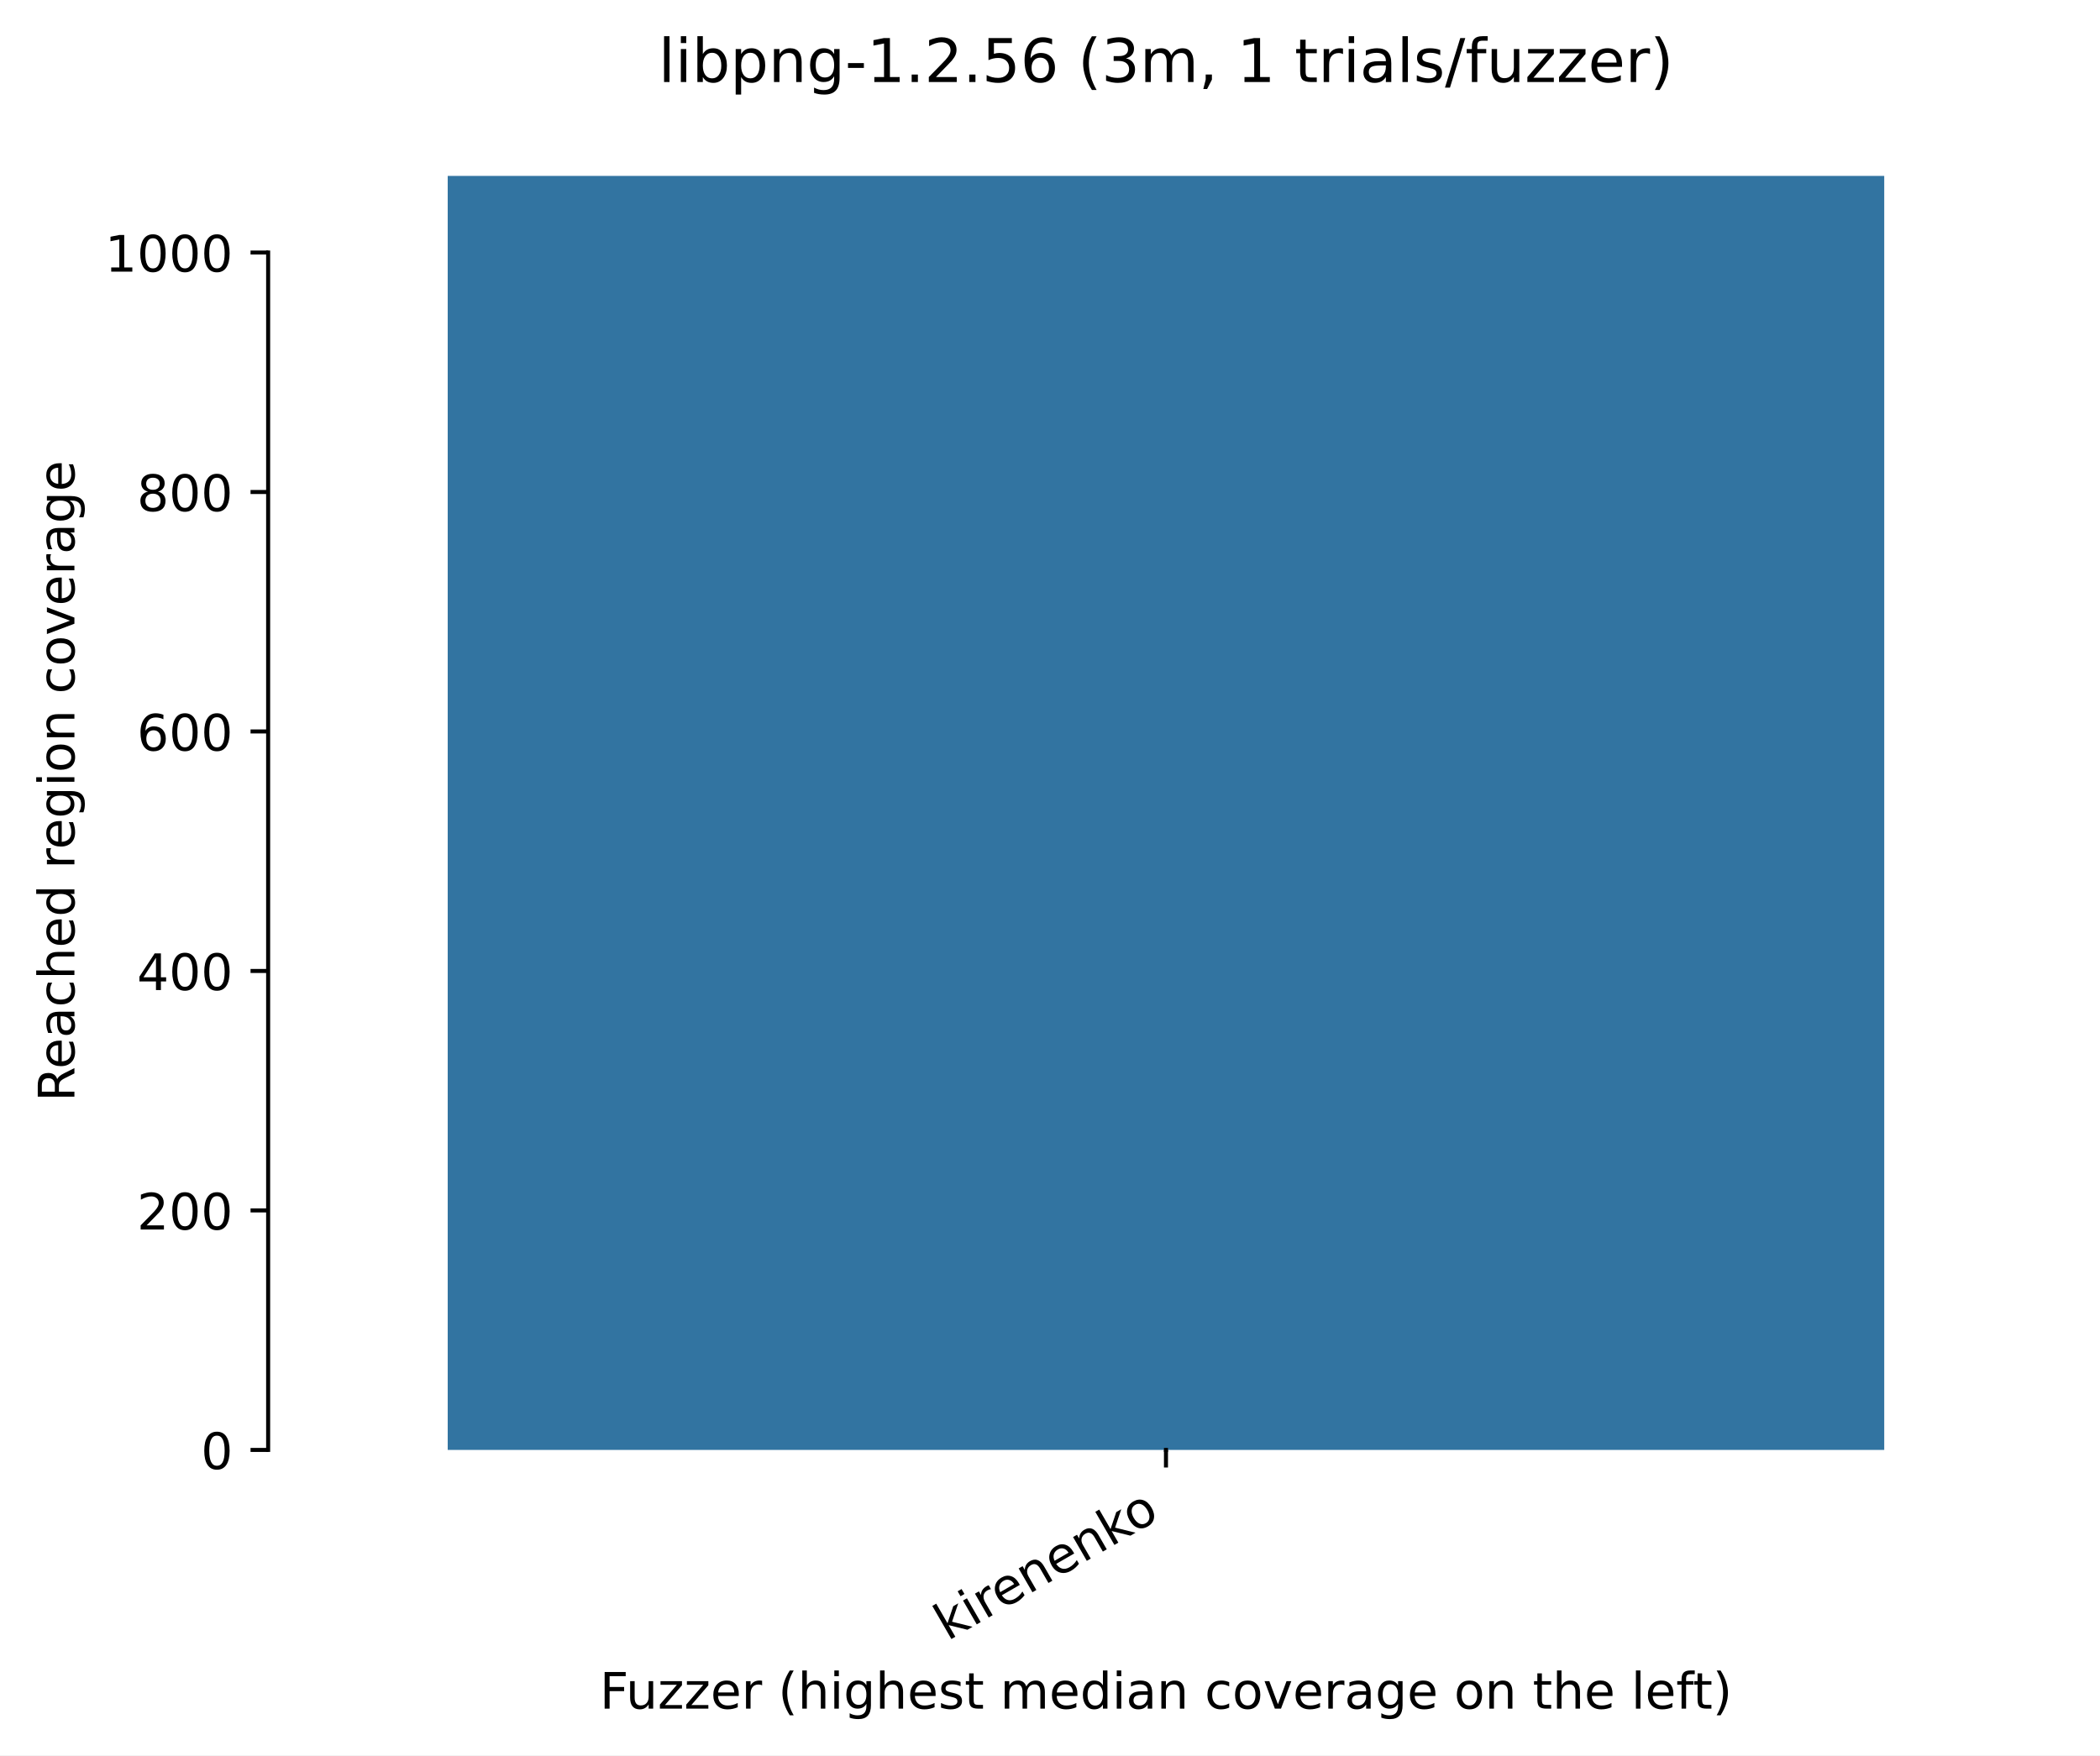
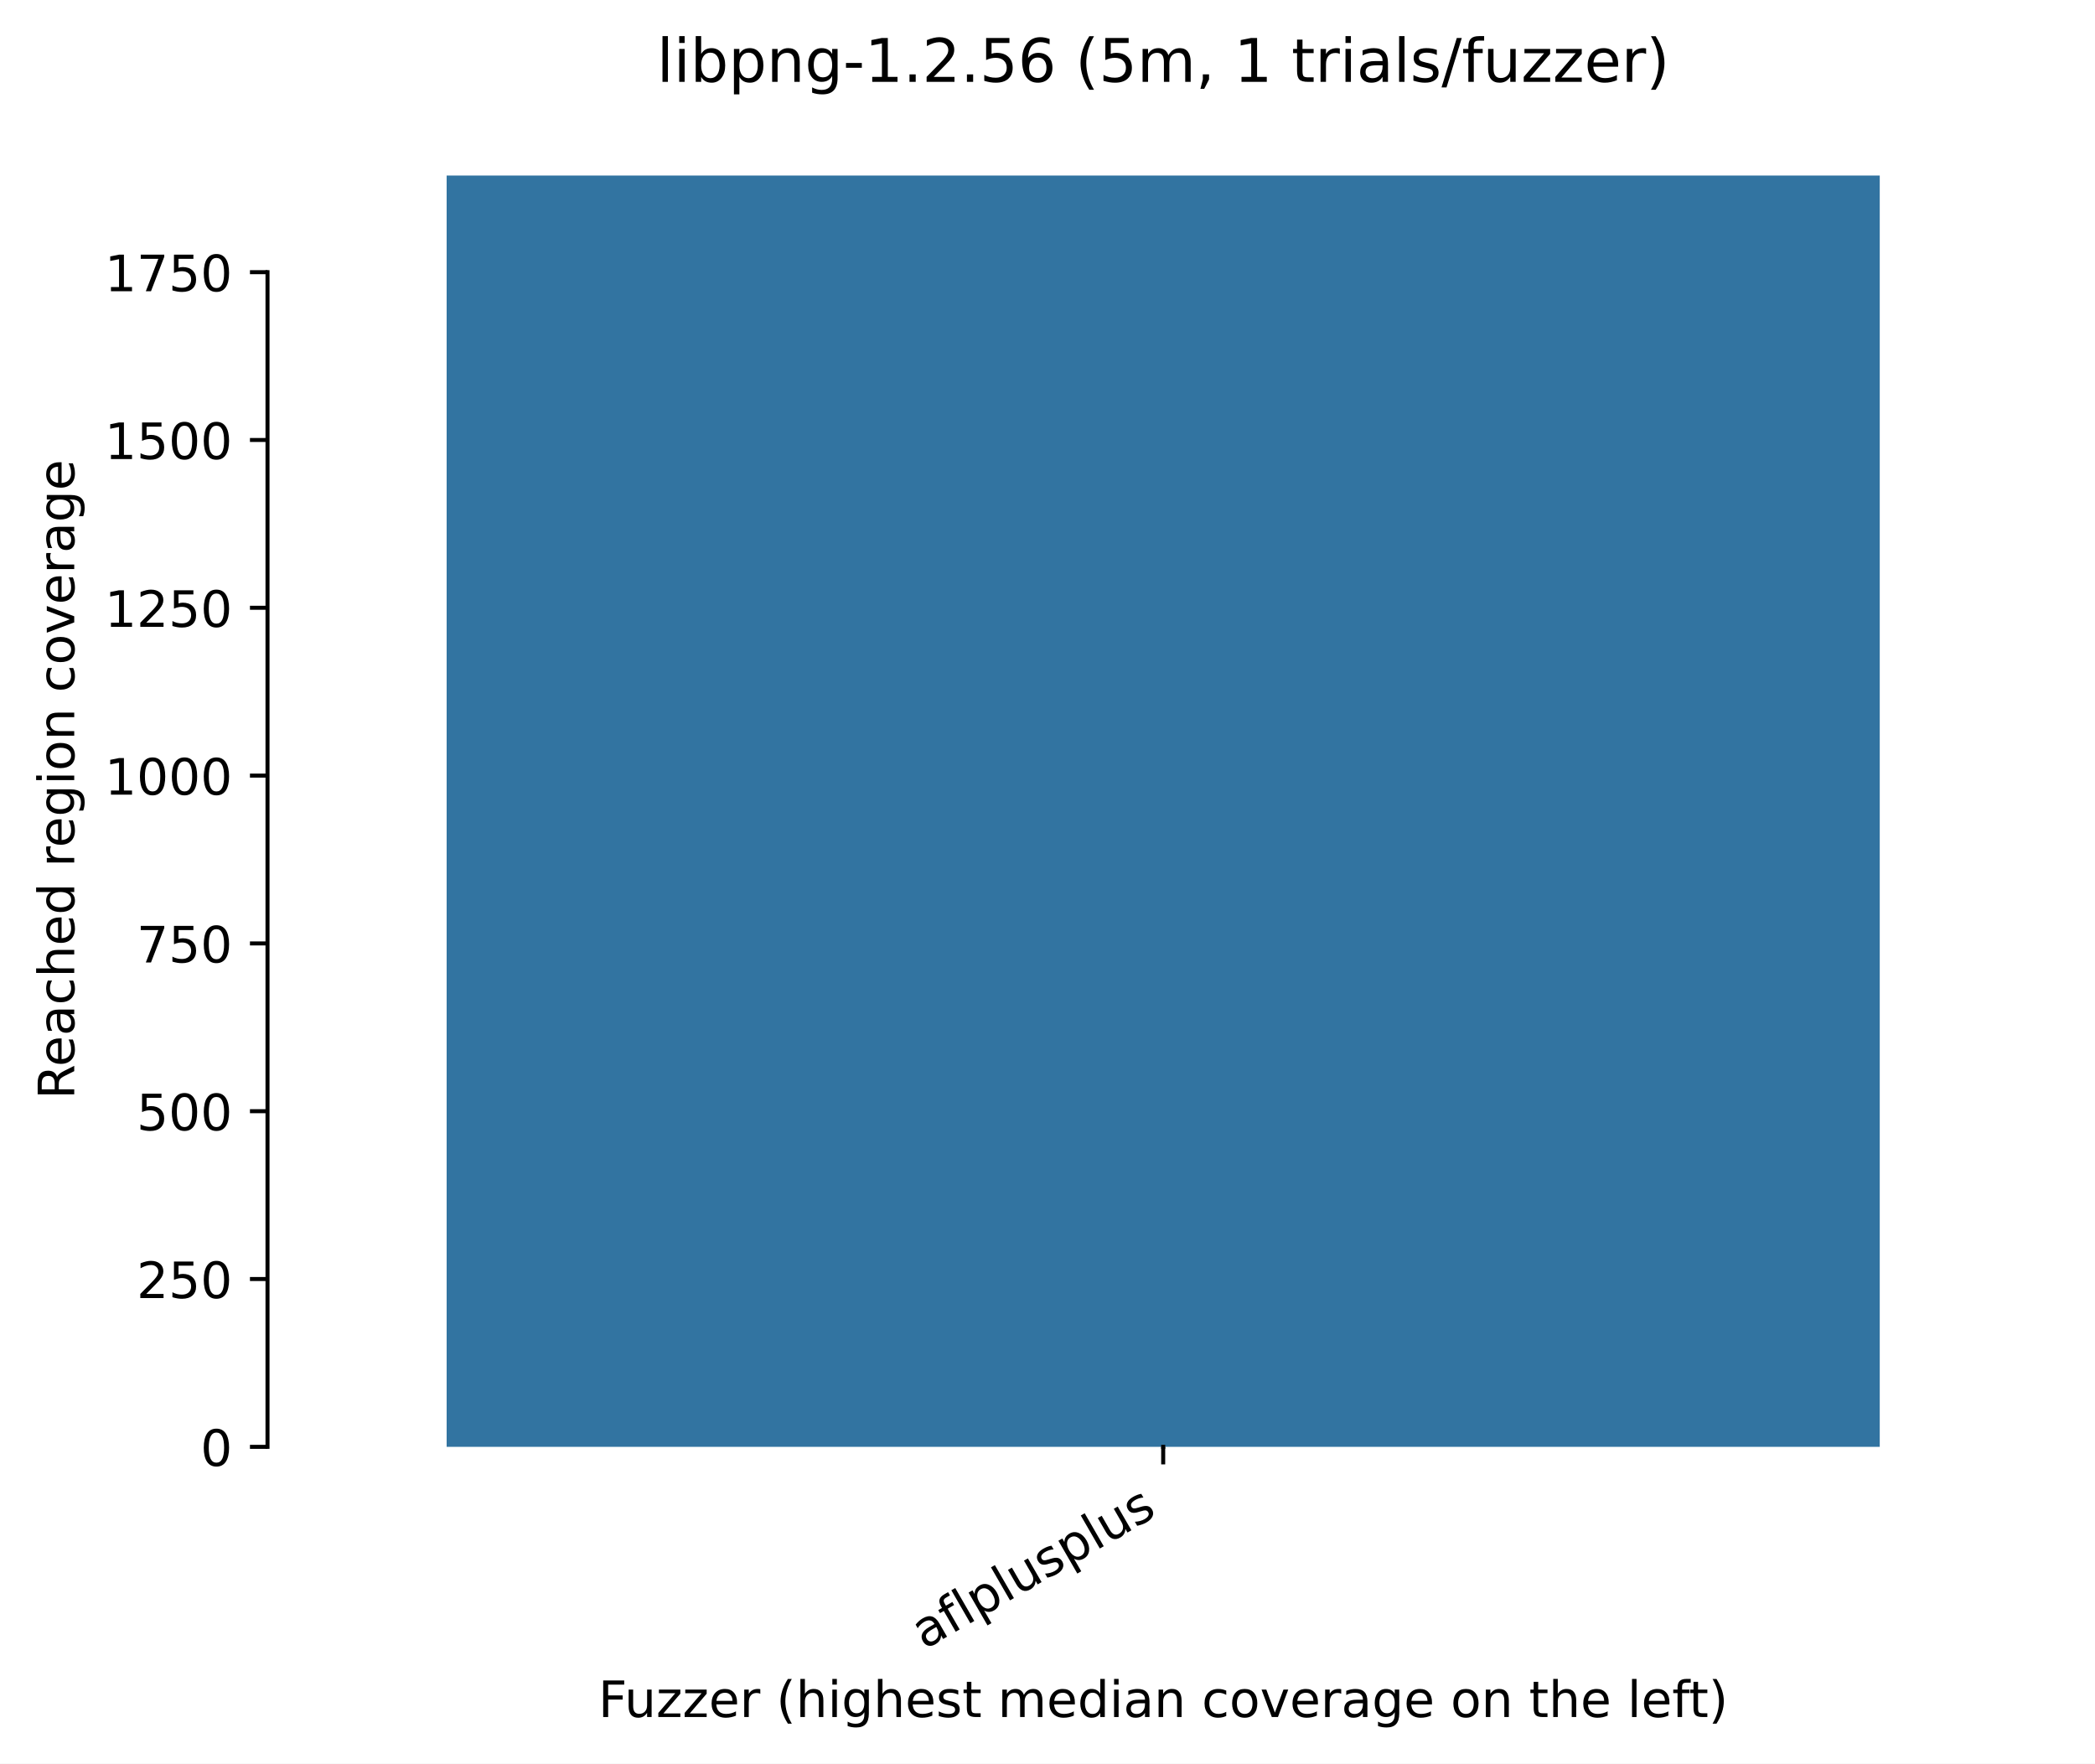
- <svg xmlns="http://www.w3.org/2000/svg" xmlns:xlink="http://www.w3.org/1999/xlink" height="349.181pt" version="1.1" viewBox="0 0 417.648 349.181" width="417.648pt">
+ <svg xmlns="http://www.w3.org/2000/svg" xmlns:xlink="http://www.w3.org/1999/xlink" height="351.576pt" version="1.1" viewBox="0 0 417.648 351.576" width="417.648pt">
  <defs>
    <style type="text/css">*{stroke-linecap:butt;stroke-linejoin:round;}</style>
  </defs>
  <g id="figure_1">
    <g id="patch_1">
-       <path d="M 0 349.181  L 417.648 349.181  L 417.648 -0  L 0 -0  z " style="fill:#ffffff;" />
+       <path d="M 0 351.576  L 417.648 351.576  L 417.648 0  L 0 0  z " style="fill:#ffffff;" />
    </g>
    <g id="axes_1">
      <g id="patch_2">
        <path d="M 53.328 288.43  L 410.448 288.43  L 410.448 22.318  L 53.328 22.318  z " style="fill:#ffffff;" />
      </g>
      <g id="patch_3">
-         <path clip-path="url(#pfd79e1e5c2)" d="M 89.04 288.43  L 374.736 288.43  L 374.736 34.99  L 89.04 34.99  z " style="fill:#3274a1;" />
+         <path clip-path="url(#pd2287a9cff)" d="M 89.04 288.43  L 374.736 288.43  L 374.736 34.99  L 89.04 34.99  z " style="fill:#3274a1;" />
      </g>
      <g id="matplotlib.axis_1">
        <g id="xtick_1">
          <g id="line2d_1">
            <defs>
-               <path d="M 0 0  L 0 3.5  " id="m5ed45f5384" style="stroke:#000000;stroke-width:0.8;" />
+               <path d="M 0 0  L 0 3.5  " id="m339ea15b70" style="stroke:#000000;stroke-width:0.8;" />
            </defs>
            <g>
-               <use style="stroke:#000000;stroke-width:0.8;" x="231.888" xlink:href="#m5ed45f5384" y="288.43" />
+               <use style="stroke:#000000;stroke-width:0.8;" x="231.888" xlink:href="#m339ea15b70" y="288.43" />
            </g>
          </g>
          <g id="text_1">
-             <g transform="translate(188.4279 326.502)rotate(-30)scale(0.1 -0.1)">
-               <defs>
-                 <path d="M 9.078 75.984  L 18.109 75.984  L 18.109 31.109  L 44.922 54.688  L 56.391 54.688  L 27.391 29.109  L 57.625 0  L 45.906 0  L 18.109 26.703  L 18.109 0  L 9.078 0  z " id="DejaVuSans-107" />
-                 <path d="M 9.422 54.688  L 18.406 54.688  L 18.406 0  L 9.422 0  z M 9.422 75.984  L 18.406 75.984  L 18.406 64.594  L 9.422 64.594  z " id="DejaVuSans-105" />
-                 <path d="M 41.109 46.297  Q 39.594 47.172 37.812 47.578  Q 36.031 48 33.891 48  Q 26.266 48 22.188 43.047  Q 18.109 38.094 18.109 28.812  L 18.109 0  L 9.078 0  L 9.078 54.688  L 18.109 54.688  L 18.109 46.188  Q 20.953 51.172 25.484 53.578  Q 30.031 56 36.531 56  Q 37.453 56 38.578 55.875  Q 39.703 55.766 41.062 55.516  z " id="DejaVuSans-114" />
-                 <path d="M 56.203 29.594  L 56.203 25.203  L 14.891 25.203  Q 15.484 15.922 20.484 11.062  Q 25.484 6.203 34.422 6.203  Q 39.594 6.203 44.453 7.469  Q 49.312 8.734 54.109 11.281  L 54.109 2.781  Q 49.266 0.734 44.188 -0.344  Q 39.109 -1.422 33.891 -1.422  Q 20.797 -1.422 13.156 6.188  Q 5.516 13.812 5.516 26.812  Q 5.516 40.234 12.766 48.109  Q 20.016 56 32.328 56  Q 43.359 56 49.781 48.891  Q 56.203 41.797 56.203 29.594  z M 47.219 32.234  Q 47.125 39.594 43.094 43.984  Q 39.062 48.391 32.422 48.391  Q 24.906 48.391 20.391 44.141  Q 15.875 39.891 15.188 32.172  z " id="DejaVuSans-101" />
-                 <path d="M 54.891 33.016  L 54.891 0  L 45.906 0  L 45.906 32.719  Q 45.906 40.484 42.875 44.328  Q 39.844 48.188 33.797 48.188  Q 26.516 48.188 22.312 43.547  Q 18.109 38.922 18.109 30.906  L 18.109 0  L 9.078 0  L 9.078 54.688  L 18.109 54.688  L 18.109 46.188  Q 21.344 51.125 25.703 53.562  Q 30.078 56 35.797 56  Q 45.219 56 50.047 50.172  Q 54.891 44.344 54.891 33.016  z " id="DejaVuSans-110" />
-                 <path d="M 30.609 48.391  Q 23.391 48.391 19.188 42.75  Q 14.984 37.109 14.984 27.297  Q 14.984 17.484 19.156 11.844  Q 23.344 6.203 30.609 6.203  Q 37.797 6.203 41.984 11.859  Q 46.188 17.531 46.188 27.297  Q 46.188 37.016 41.984 42.703  Q 37.797 48.391 30.609 48.391  z M 30.609 56  Q 42.328 56 49.016 48.375  Q 55.719 40.766 55.719 27.297  Q 55.719 13.875 49.016 6.219  Q 42.328 -1.422 30.609 -1.422  Q 18.844 -1.422 12.172 6.219  Q 5.516 13.875 5.516 27.297  Q 5.516 40.766 12.172 48.375  Q 18.844 56 30.609 56  z " id="DejaVuSans-111" />
-               </defs>
-               <use xlink:href="#DejaVuSans-107" />
-               <use x="57.91" xlink:href="#DejaVuSans-105" />
-               <use x="85.693" xlink:href="#DejaVuSans-114" />
-               <use x="124.557" xlink:href="#DejaVuSans-101" />
-               <use x="186.08" xlink:href="#DejaVuSans-110" />
-               <use x="249.459" xlink:href="#DejaVuSans-101" />
-               <use x="310.982" xlink:href="#DejaVuSans-110" />
-               <use x="374.361" xlink:href="#DejaVuSans-107" />
-               <use x="428.646" xlink:href="#DejaVuSans-111" />
+             <g transform="translate(184.2791 328.8973)rotate(-30)scale(0.1 -0.1)">
+               <defs>
+                 <path d="M 34.281 27.484  Q 23.391 27.484 19.188 25  Q 14.984 22.516 14.984 16.5  Q 14.984 11.719 18.141 8.906  Q 21.297 6.109 26.703 6.109  Q 34.188 6.109 38.703 11.406  Q 43.219 16.703 43.219 25.484  L 43.219 27.484  z M 52.203 31.203  L 52.203 0  L 43.219 0  L 43.219 8.297  Q 40.141 3.328 35.547 0.953  Q 30.953 -1.422 24.312 -1.422  Q 15.922 -1.422 10.953 3.297  Q 6 8.016 6 15.922  Q 6 25.141 12.172 29.828  Q 18.359 34.516 30.609 34.516  L 43.219 34.516  L 43.219 35.406  Q 43.219 41.609 39.141 45  Q 35.062 48.391 27.688 48.391  Q 23 48.391 18.547 47.266  Q 14.109 46.141 10.016 43.891  L 10.016 52.203  Q 14.938 54.109 19.578 55.047  Q 24.219 56 28.609 56  Q 40.484 56 46.344 49.844  Q 52.203 43.703 52.203 31.203  z " id="DejaVuSans-97" />
+                 <path d="M 37.109 75.984  L 37.109 68.5  L 28.516 68.5  Q 23.688 68.5 21.797 66.547  Q 19.922 64.594 19.922 59.516  L 19.922 54.688  L 34.719 54.688  L 34.719 47.703  L 19.922 47.703  L 19.922 0  L 10.891 0  L 10.891 47.703  L 2.297 47.703  L 2.297 54.688  L 10.891 54.688  L 10.891 58.5  Q 10.891 67.625 15.141 71.797  Q 19.391 75.984 28.609 75.984  z " id="DejaVuSans-102" />
+                 <path d="M 9.422 75.984  L 18.406 75.984  L 18.406 0  L 9.422 0  z " id="DejaVuSans-108" />
+                 <path d="M 18.109 8.203  L 18.109 -20.797  L 9.078 -20.797  L 9.078 54.688  L 18.109 54.688  L 18.109 46.391  Q 20.953 51.266 25.266 53.625  Q 29.594 56 35.594 56  Q 45.562 56 51.781 48.094  Q 58.016 40.188 58.016 27.297  Q 58.016 14.406 51.781 6.484  Q 45.562 -1.422 35.594 -1.422  Q 29.594 -1.422 25.266 0.953  Q 20.953 3.328 18.109 8.203  z M 48.688 27.297  Q 48.688 37.203 44.609 42.844  Q 40.531 48.484 33.406 48.484  Q 26.266 48.484 22.188 42.844  Q 18.109 37.203 18.109 27.297  Q 18.109 17.391 22.188 11.75  Q 26.266 6.109 33.406 6.109  Q 40.531 6.109 44.609 11.75  Q 48.688 17.391 48.688 27.297  z " id="DejaVuSans-112" />
+                 <path d="M 8.5 21.578  L 8.5 54.688  L 17.484 54.688  L 17.484 21.922  Q 17.484 14.156 20.5 10.266  Q 23.531 6.391 29.594 6.391  Q 36.859 6.391 41.078 11.031  Q 45.312 15.672 45.312 23.688  L 45.312 54.688  L 54.297 54.688  L 54.297 0  L 45.312 0  L 45.312 8.406  Q 42.047 3.422 37.719 1  Q 33.406 -1.422 27.688 -1.422  Q 18.266 -1.422 13.375 4.438  Q 8.5 10.297 8.5 21.578  z M 31.109 56  z " id="DejaVuSans-117" />
+                 <path d="M 44.281 53.078  L 44.281 44.578  Q 40.484 46.531 36.375 47.5  Q 32.281 48.484 27.875 48.484  Q 21.188 48.484 17.844 46.438  Q 14.5 44.391 14.5 40.281  Q 14.5 37.156 16.891 35.375  Q 19.281 33.594 26.516 31.984  L 29.594 31.297  Q 39.156 29.25 43.188 25.516  Q 47.219 21.781 47.219 15.094  Q 47.219 7.469 41.188 3.016  Q 35.156 -1.422 24.609 -1.422  Q 20.219 -1.422 15.453 -0.562  Q 10.688 0.297 5.422 2  L 5.422 11.281  Q 10.406 8.688 15.234 7.391  Q 20.062 6.109 24.812 6.109  Q 31.156 6.109 34.562 8.281  Q 37.984 10.453 37.984 14.406  Q 37.984 18.062 35.516 20.016  Q 33.062 21.969 24.703 23.781  L 21.578 24.516  Q 13.234 26.266 9.516 29.906  Q 5.812 33.547 5.812 39.891  Q 5.812 47.609 11.281 51.797  Q 16.75 56 26.812 56  Q 31.781 56 36.172 55.266  Q 40.578 54.547 44.281 53.078  z " id="DejaVuSans-115" />
+               </defs>
+               <use xlink:href="#DejaVuSans-97" />
+               <use x="61.279" xlink:href="#DejaVuSans-102" />
+               <use x="96.484" xlink:href="#DejaVuSans-108" />
+               <use x="124.268" xlink:href="#DejaVuSans-112" />
+               <use x="187.744" xlink:href="#DejaVuSans-108" />
+               <use x="215.527" xlink:href="#DejaVuSans-117" />
+               <use x="278.906" xlink:href="#DejaVuSans-115" />
+               <use x="331.006" xlink:href="#DejaVuSans-112" />
+               <use x="394.482" xlink:href="#DejaVuSans-108" />
+               <use x="422.266" xlink:href="#DejaVuSans-117" />
+               <use x="485.645" xlink:href="#DejaVuSans-115" />
            </g>
          </g>
        </g>
        <g id="text_2">
-           <g transform="translate(119.2702 339.9015)scale(0.1 -0.1)">
+           <g transform="translate(119.2702 342.2968)scale(0.1 -0.1)">
            <defs>
              <path d="M 9.812 72.906  L 51.703 72.906  L 51.703 64.594  L 19.672 64.594  L 19.672 43.109  L 48.578 43.109  L 48.578 34.812  L 19.672 34.812  L 19.672 0  L 9.812 0  z " id="DejaVuSans-70" />
-               <path d="M 8.5 21.578  L 8.5 54.688  L 17.484 54.688  L 17.484 21.922  Q 17.484 14.156 20.5 10.266  Q 23.531 6.391 29.594 6.391  Q 36.859 6.391 41.078 11.031  Q 45.312 15.672 45.312 23.688  L 45.312 54.688  L 54.297 54.688  L 54.297 0  L 45.312 0  L 45.312 8.406  Q 42.047 3.422 37.719 1  Q 33.406 -1.422 27.688 -1.422  Q 18.266 -1.422 13.375 4.438  Q 8.5 10.297 8.5 21.578  z M 31.109 56  z " id="DejaVuSans-117" />
              <path d="M 5.516 54.688  L 48.188 54.688  L 48.188 46.484  L 14.406 7.172  L 48.188 7.172  L 48.188 0  L 4.297 0  L 4.297 8.203  L 38.094 47.516  L 5.516 47.516  z " id="DejaVuSans-122" />
+               <path d="M 56.203 29.594  L 56.203 25.203  L 14.891 25.203  Q 15.484 15.922 20.484 11.062  Q 25.484 6.203 34.422 6.203  Q 39.594 6.203 44.453 7.469  Q 49.312 8.734 54.109 11.281  L 54.109 2.781  Q 49.266 0.734 44.188 -0.344  Q 39.109 -1.422 33.891 -1.422  Q 20.797 -1.422 13.156 6.188  Q 5.516 13.812 5.516 26.812  Q 5.516 40.234 12.766 48.109  Q 20.016 56 32.328 56  Q 43.359 56 49.781 48.891  Q 56.203 41.797 56.203 29.594  z M 47.219 32.234  Q 47.125 39.594 43.094 43.984  Q 39.062 48.391 32.422 48.391  Q 24.906 48.391 20.391 44.141  Q 15.875 39.891 15.188 32.172  z " id="DejaVuSans-101" />
+               <path d="M 41.109 46.297  Q 39.594 47.172 37.812 47.578  Q 36.031 48 33.891 48  Q 26.266 48 22.188 43.047  Q 18.109 38.094 18.109 28.812  L 18.109 0  L 9.078 0  L 9.078 54.688  L 18.109 54.688  L 18.109 46.188  Q 20.953 51.172 25.484 53.578  Q 30.031 56 36.531 56  Q 37.453 56 38.578 55.875  Q 39.703 55.766 41.062 55.516  z " id="DejaVuSans-114" />
              <path id="DejaVuSans-32" />
              <path d="M 31 75.875  Q 24.469 64.656 21.281 53.656  Q 18.109 42.672 18.109 31.391  Q 18.109 20.125 21.312 9.062  Q 24.516 -2 31 -13.188  L 23.188 -13.188  Q 15.875 -1.703 12.234 9.375  Q 8.594 20.453 8.594 31.391  Q 8.594 42.281 12.203 53.312  Q 15.828 64.359 23.188 75.875  z " id="DejaVuSans-40" />
              <path d="M 54.891 33.016  L 54.891 0  L 45.906 0  L 45.906 32.719  Q 45.906 40.484 42.875 44.328  Q 39.844 48.188 33.797 48.188  Q 26.516 48.188 22.312 43.547  Q 18.109 38.922 18.109 30.906  L 18.109 0  L 9.078 0  L 9.078 75.984  L 18.109 75.984  L 18.109 46.188  Q 21.344 51.125 25.703 53.562  Q 30.078 56 35.797 56  Q 45.219 56 50.047 50.172  Q 54.891 44.344 54.891 33.016  z " id="DejaVuSans-104" />
+               <path d="M 9.422 54.688  L 18.406 54.688  L 18.406 0  L 9.422 0  z M 9.422 75.984  L 18.406 75.984  L 18.406 64.594  L 9.422 64.594  z " id="DejaVuSans-105" />
              <path d="M 45.406 27.984  Q 45.406 37.75 41.375 43.109  Q 37.359 48.484 30.078 48.484  Q 22.859 48.484 18.828 43.109  Q 14.797 37.75 14.797 27.984  Q 14.797 18.266 18.828 12.891  Q 22.859 7.516 30.078 7.516  Q 37.359 7.516 41.375 12.891  Q 45.406 18.266 45.406 27.984  z M 54.391 6.781  Q 54.391 -7.172 48.188 -13.984  Q 42 -20.797 29.203 -20.797  Q 24.469 -20.797 20.266 -20.094  Q 16.062 -19.391 12.109 -17.922  L 12.109 -9.188  Q 16.062 -11.328 19.922 -12.344  Q 23.781 -13.375 27.781 -13.375  Q 36.625 -13.375 41.016 -8.766  Q 45.406 -4.156 45.406 5.172  L 45.406 9.625  Q 42.625 4.781 38.281 2.391  Q 33.938 0 27.875 0  Q 17.828 0 11.672 7.656  Q 5.516 15.328 5.516 27.984  Q 5.516 40.672 11.672 48.328  Q 17.828 56 27.875 56  Q 33.938 56 38.281 53.609  Q 42.625 51.219 45.406 46.391  L 45.406 54.688  L 54.391 54.688  z " id="DejaVuSans-103" />
-               <path d="M 44.281 53.078  L 44.281 44.578  Q 40.484 46.531 36.375 47.5  Q 32.281 48.484 27.875 48.484  Q 21.188 48.484 17.844 46.438  Q 14.5 44.391 14.5 40.281  Q 14.5 37.156 16.891 35.375  Q 19.281 33.594 26.516 31.984  L 29.594 31.297  Q 39.156 29.25 43.188 25.516  Q 47.219 21.781 47.219 15.094  Q 47.219 7.469 41.188 3.016  Q 35.156 -1.422 24.609 -1.422  Q 20.219 -1.422 15.453 -0.562  Q 10.688 0.297 5.422 2  L 5.422 11.281  Q 10.406 8.688 15.234 7.391  Q 20.062 6.109 24.812 6.109  Q 31.156 6.109 34.562 8.281  Q 37.984 10.453 37.984 14.406  Q 37.984 18.062 35.516 20.016  Q 33.062 21.969 24.703 23.781  L 21.578 24.516  Q 13.234 26.266 9.516 29.906  Q 5.812 33.547 5.812 39.891  Q 5.812 47.609 11.281 51.797  Q 16.75 56 26.812 56  Q 31.781 56 36.172 55.266  Q 40.578 54.547 44.281 53.078  z " id="DejaVuSans-115" />
              <path d="M 18.312 70.219  L 18.312 54.688  L 36.812 54.688  L 36.812 47.703  L 18.312 47.703  L 18.312 18.016  Q 18.312 11.328 20.141 9.422  Q 21.969 7.516 27.594 7.516  L 36.812 7.516  L 36.812 0  L 27.594 0  Q 17.188 0 13.234 3.875  Q 9.281 7.766 9.281 18.016  L 9.281 47.703  L 2.688 47.703  L 2.688 54.688  L 9.281 54.688  L 9.281 70.219  z " id="DejaVuSans-116" />
              <path d="M 52 44.188  Q 55.375 50.25 60.062 53.125  Q 64.75 56 71.094 56  Q 79.641 56 84.281 50.016  Q 88.922 44.047 88.922 33.016  L 88.922 0  L 79.891 0  L 79.891 32.719  Q 79.891 40.578 77.094 44.375  Q 74.312 48.188 68.609 48.188  Q 61.625 48.188 57.562 43.547  Q 53.516 38.922 53.516 30.906  L 53.516 0  L 44.484 0  L 44.484 32.719  Q 44.484 40.625 41.703 44.406  Q 38.922 48.188 33.109 48.188  Q 26.219 48.188 22.156 43.531  Q 18.109 38.875 18.109 30.906  L 18.109 0  L 9.078 0  L 9.078 54.688  L 18.109 54.688  L 18.109 46.188  Q 21.188 51.219 25.484 53.609  Q 29.781 56 35.688 56  Q 41.656 56 45.828 52.969  Q 50 49.953 52 44.188  z " id="DejaVuSans-109" />
              <path d="M 45.406 46.391  L 45.406 75.984  L 54.391 75.984  L 54.391 0  L 45.406 0  L 45.406 8.203  Q 42.578 3.328 38.25 0.953  Q 33.938 -1.422 27.875 -1.422  Q 17.969 -1.422 11.734 6.484  Q 5.516 14.406 5.516 27.297  Q 5.516 40.188 11.734 48.094  Q 17.969 56 27.875 56  Q 33.938 56 38.25 53.625  Q 42.578 51.266 45.406 46.391  z M 14.797 27.297  Q 14.797 17.391 18.875 11.75  Q 22.953 6.109 30.078 6.109  Q 37.203 6.109 41.297 11.75  Q 45.406 17.391 45.406 27.297  Q 45.406 37.203 41.297 42.844  Q 37.203 48.484 30.078 48.484  Q 22.953 48.484 18.875 42.844  Q 14.797 37.203 14.797 27.297  z " id="DejaVuSans-100" />
-               <path d="M 34.281 27.484  Q 23.391 27.484 19.188 25  Q 14.984 22.516 14.984 16.5  Q 14.984 11.719 18.141 8.906  Q 21.297 6.109 26.703 6.109  Q 34.188 6.109 38.703 11.406  Q 43.219 16.703 43.219 25.484  L 43.219 27.484  z M 52.203 31.203  L 52.203 0  L 43.219 0  L 43.219 8.297  Q 40.141 3.328 35.547 0.953  Q 30.953 -1.422 24.312 -1.422  Q 15.922 -1.422 10.953 3.297  Q 6 8.016 6 15.922  Q 6 25.141 12.172 29.828  Q 18.359 34.516 30.609 34.516  L 43.219 34.516  L 43.219 35.406  Q 43.219 41.609 39.141 45  Q 35.062 48.391 27.688 48.391  Q 23 48.391 18.547 47.266  Q 14.109 46.141 10.016 43.891  L 10.016 52.203  Q 14.938 54.109 19.578 55.047  Q 24.219 56 28.609 56  Q 40.484 56 46.344 49.844  Q 52.203 43.703 52.203 31.203  z " id="DejaVuSans-97" />
+               <path d="M 54.891 33.016  L 54.891 0  L 45.906 0  L 45.906 32.719  Q 45.906 40.484 42.875 44.328  Q 39.844 48.188 33.797 48.188  Q 26.516 48.188 22.312 43.547  Q 18.109 38.922 18.109 30.906  L 18.109 0  L 9.078 0  L 9.078 54.688  L 18.109 54.688  L 18.109 46.188  Q 21.344 51.125 25.703 53.562  Q 30.078 56 35.797 56  Q 45.219 56 50.047 50.172  Q 54.891 44.344 54.891 33.016  z " id="DejaVuSans-110" />
              <path d="M 48.781 52.594  L 48.781 44.188  Q 44.969 46.297 41.141 47.344  Q 37.312 48.391 33.406 48.391  Q 24.656 48.391 19.812 42.844  Q 14.984 37.312 14.984 27.297  Q 14.984 17.281 19.812 11.734  Q 24.656 6.203 33.406 6.203  Q 37.312 6.203 41.141 7.25  Q 44.969 8.297 48.781 10.406  L 48.781 2.094  Q 45.016 0.344 40.984 -0.531  Q 36.969 -1.422 32.422 -1.422  Q 20.062 -1.422 12.781 6.344  Q 5.516 14.109 5.516 27.297  Q 5.516 40.672 12.859 48.328  Q 20.219 56 33.016 56  Q 37.156 56 41.109 55.141  Q 45.062 54.297 48.781 52.594  z " id="DejaVuSans-99" />
+               <path d="M 30.609 48.391  Q 23.391 48.391 19.188 42.75  Q 14.984 37.109 14.984 27.297  Q 14.984 17.484 19.156 11.844  Q 23.344 6.203 30.609 6.203  Q 37.797 6.203 41.984 11.859  Q 46.188 17.531 46.188 27.297  Q 46.188 37.016 41.984 42.703  Q 37.797 48.391 30.609 48.391  z M 30.609 56  Q 42.328 56 49.016 48.375  Q 55.719 40.766 55.719 27.297  Q 55.719 13.875 49.016 6.219  Q 42.328 -1.422 30.609 -1.422  Q 18.844 -1.422 12.172 6.219  Q 5.516 13.875 5.516 27.297  Q 5.516 40.766 12.172 48.375  Q 18.844 56 30.609 56  z " id="DejaVuSans-111" />
              <path d="M 2.984 54.688  L 12.5 54.688  L 29.594 8.797  L 46.688 54.688  L 56.203 54.688  L 35.688 0  L 23.484 0  z " id="DejaVuSans-118" />
-               <path d="M 9.422 75.984  L 18.406 75.984  L 18.406 0  L 9.422 0  z " id="DejaVuSans-108" />
-               <path d="M 37.109 75.984  L 37.109 68.5  L 28.516 68.5  Q 23.688 68.5 21.797 66.547  Q 19.922 64.594 19.922 59.516  L 19.922 54.688  L 34.719 54.688  L 34.719 47.703  L 19.922 47.703  L 19.922 0  L 10.891 0  L 10.891 47.703  L 2.297 47.703  L 2.297 54.688  L 10.891 54.688  L 10.891 58.5  Q 10.891 67.625 15.141 71.797  Q 19.391 75.984 28.609 75.984  z " id="DejaVuSans-102" />
              <path d="M 8.016 75.875  L 15.828 75.875  Q 23.141 64.359 26.781 53.312  Q 30.422 42.281 30.422 31.391  Q 30.422 20.453 26.781 9.375  Q 23.141 -1.703 15.828 -13.188  L 8.016 -13.188  Q 14.5 -2 17.703 9.062  Q 20.906 20.125 20.906 31.391  Q 20.906 42.672 17.703 53.656  Q 14.5 64.656 8.016 75.875  z " id="DejaVuSans-41" />
            </defs>
            <use xlink:href="#DejaVuSans-70" />
            <use x="52.02" xlink:href="#DejaVuSans-117" />
            <use x="115.398" xlink:href="#DejaVuSans-122" />
            <use x="167.889" xlink:href="#DejaVuSans-122" />
            <use x="220.379" xlink:href="#DejaVuSans-101" />
            <use x="281.902" xlink:href="#DejaVuSans-114" />
            <use x="323.016" xlink:href="#DejaVuSans-32" />
            <use x="354.803" xlink:href="#DejaVuSans-40" />
            <use x="393.816" xlink:href="#DejaVuSans-104" />
            <use x="457.195" xlink:href="#DejaVuSans-105" />
            <use x="484.979" xlink:href="#DejaVuSans-103" />
            <use x="548.455" xlink:href="#DejaVuSans-104" />
            <use x="611.834" xlink:href="#DejaVuSans-101" />
            <use x="673.357" xlink:href="#DejaVuSans-115" />
            <use x="725.457" xlink:href="#DejaVuSans-116" />
            <use x="764.666" xlink:href="#DejaVuSans-32" />
            <use x="796.453" xlink:href="#DejaVuSans-109" />
            <use x="893.865" xlink:href="#DejaVuSans-101" />
            <use x="955.389" xlink:href="#DejaVuSans-100" />
            <use x="1018.865" xlink:href="#DejaVuSans-105" />
            <use x="1046.648" xlink:href="#DejaVuSans-97" />
            <use x="1107.928" xlink:href="#DejaVuSans-110" />
            <use x="1171.307" xlink:href="#DejaVuSans-32" />
            <use x="1203.094" xlink:href="#DejaVuSans-99" />
            <use x="1258.074" xlink:href="#DejaVuSans-111" />
            <use x="1319.256" xlink:href="#DejaVuSans-118" />
            <use x="1378.436" xlink:href="#DejaVuSans-101" />
            <use x="1439.959" xlink:href="#DejaVuSans-114" />
            <use x="1481.072" xlink:href="#DejaVuSans-97" />
            <use x="1542.352" xlink:href="#DejaVuSans-103" />
            <use x="1605.828" xlink:href="#DejaVuSans-101" />
            <use x="1667.352" xlink:href="#DejaVuSans-32" />
            <use x="1699.139" xlink:href="#DejaVuSans-111" />
            <use x="1760.32" xlink:href="#DejaVuSans-110" />
            <use x="1823.699" xlink:href="#DejaVuSans-32" />
            <use x="1855.486" xlink:href="#DejaVuSans-116" />
            <use x="1894.695" xlink:href="#DejaVuSans-104" />
            <use x="1958.074" xlink:href="#DejaVuSans-101" />
            <use x="2019.598" xlink:href="#DejaVuSans-32" />
            <use x="2051.385" xlink:href="#DejaVuSans-108" />
            <use x="2079.168" xlink:href="#DejaVuSans-101" />
            <use x="2140.691" xlink:href="#DejaVuSans-102" />
            <use x="2174.146" xlink:href="#DejaVuSans-116" />
            <use x="2213.355" xlink:href="#DejaVuSans-41" />
          </g>
        </g>
      </g>
      <g id="matplotlib.axis_2">
        <g id="ytick_1">
          <g id="line2d_2">
            <defs>
-               <path d="M 0 0  L -3.5 0  " id="mcd57433b4a" style="stroke:#000000;stroke-width:0.8;" />
+               <path d="M 0 0  L -3.5 0  " id="md1e26cc286" style="stroke:#000000;stroke-width:0.8;" />
            </defs>
            <g>
-               <use style="stroke:#000000;stroke-width:0.8;" x="53.328" xlink:href="#mcd57433b4a" y="288.43" />
+               <use style="stroke:#000000;stroke-width:0.8;" x="53.328" xlink:href="#md1e26cc286" y="288.43" />
            </g>
          </g>
          <g id="text_3">
            <g transform="translate(39.96563 292.2293)scale(0.1 -0.1)">
              <defs>
                <path d="M 31.781 66.406  Q 24.172 66.406 20.328 58.906  Q 16.5 51.422 16.5 36.375  Q 16.5 21.391 20.328 13.891  Q 24.172 6.391 31.781 6.391  Q 39.453 6.391 43.281 13.891  Q 47.125 21.391 47.125 36.375  Q 47.125 51.422 43.281 58.906  Q 39.453 66.406 31.781 66.406  z M 31.781 74.219  Q 44.047 74.219 50.516 64.516  Q 56.984 54.828 56.984 36.375  Q 56.984 17.969 50.516 8.266  Q 44.047 -1.422 31.781 -1.422  Q 19.531 -1.422 13.062 8.266  Q 6.594 17.969 6.594 36.375  Q 6.594 54.828 13.062 64.516  Q 19.531 74.219 31.781 74.219  z " id="DejaVuSans-48" />
              </defs>
              <use xlink:href="#DejaVuSans-48" />
            </g>
          </g>
        </g>
        <g id="ytick_2">
          <g id="line2d_3">
            <g>
-               <use style="stroke:#000000;stroke-width:0.8;" x="53.328" xlink:href="#mcd57433b4a" y="240.791" />
+               <use style="stroke:#000000;stroke-width:0.8;" x="53.328" xlink:href="#md1e26cc286" y="254.977" />
            </g>
          </g>
          <g id="text_4">
-             <g transform="translate(27.24063 244.5902)scale(0.1 -0.1)">
+             <g transform="translate(27.24063 258.7763)scale(0.1 -0.1)">
              <defs>
                <path d="M 19.188 8.297  L 53.609 8.297  L 53.609 0  L 7.328 0  L 7.328 8.297  Q 12.938 14.109 22.625 23.891  Q 32.328 33.688 34.812 36.531  Q 39.547 41.844 41.422 45.531  Q 43.312 49.219 43.312 52.781  Q 43.312 58.594 39.234 62.25  Q 35.156 65.922 28.609 65.922  Q 23.969 65.922 18.812 64.312  Q 13.672 62.703 7.812 59.422  L 7.812 69.391  Q 13.766 71.781 18.938 73  Q 24.125 74.219 28.422 74.219  Q 39.75 74.219 46.484 68.547  Q 53.219 62.891 53.219 53.422  Q 53.219 48.922 51.531 44.891  Q 49.859 40.875 45.406 35.406  Q 44.188 33.984 37.641 27.219  Q 31.109 20.453 19.188 8.297  z " id="DejaVuSans-50" />
+                 <path d="M 10.797 72.906  L 49.516 72.906  L 49.516 64.594  L 19.828 64.594  L 19.828 46.734  Q 21.969 47.469 24.109 47.828  Q 26.266 48.188 28.422 48.188  Q 40.625 48.188 47.75 41.5  Q 54.891 34.812 54.891 23.391  Q 54.891 11.625 47.562 5.094  Q 40.234 -1.422 26.906 -1.422  Q 22.312 -1.422 17.547 -0.641  Q 12.797 0.141 7.719 1.703  L 7.719 11.625  Q 12.109 9.234 16.797 8.062  Q 21.484 6.891 26.703 6.891  Q 35.156 6.891 40.078 11.328  Q 45.016 15.766 45.016 23.391  Q 45.016 31 40.078 35.438  Q 35.156 39.891 26.703 39.891  Q 22.75 39.891 18.812 39.016  Q 14.891 38.141 10.797 36.281  z " id="DejaVuSans-53" />
              </defs>
              <use xlink:href="#DejaVuSans-50" />
-               <use x="63.623" xlink:href="#DejaVuSans-48" />
+               <use x="63.623" xlink:href="#DejaVuSans-53" />
              <use x="127.246" xlink:href="#DejaVuSans-48" />
            </g>
          </g>
        </g>
        <g id="ytick_3">
          <g id="line2d_4">
            <g>
-               <use style="stroke:#000000;stroke-width:0.8;" x="53.328" xlink:href="#mcd57433b4a" y="193.152" />
+               <use style="stroke:#000000;stroke-width:0.8;" x="53.328" xlink:href="#md1e26cc286" y="221.524" />
            </g>
          </g>
          <g id="text_5">
-             <g transform="translate(27.24063 196.9511)scale(0.1 -0.1)">
-               <defs>
-                 <path d="M 37.797 64.312  L 12.891 25.391  L 37.797 25.391  z M 35.203 72.906  L 47.609 72.906  L 47.609 25.391  L 58.016 25.391  L 58.016 17.188  L 47.609 17.188  L 47.609 0  L 37.797 0  L 37.797 17.188  L 4.891 17.188  L 4.891 26.703  z " id="DejaVuSans-52" />
-               </defs>
-               <use xlink:href="#DejaVuSans-52" />
+             <g transform="translate(27.24063 225.3233)scale(0.1 -0.1)">
+               <use xlink:href="#DejaVuSans-53" />
              <use x="63.623" xlink:href="#DejaVuSans-48" />
              <use x="127.246" xlink:href="#DejaVuSans-48" />
            </g>
          </g>
        </g>
        <g id="ytick_4">
          <g id="line2d_5">
            <g>
-               <use style="stroke:#000000;stroke-width:0.8;" x="53.328" xlink:href="#mcd57433b4a" y="145.513" />
+               <use style="stroke:#000000;stroke-width:0.8;" x="53.328" xlink:href="#md1e26cc286" y="188.071" />
            </g>
          </g>
          <g id="text_6">
-             <g transform="translate(27.24063 149.3121)scale(0.1 -0.1)">
-               <defs>
-                 <path d="M 33.016 40.375  Q 26.375 40.375 22.484 35.828  Q 18.609 31.297 18.609 23.391  Q 18.609 15.531 22.484 10.953  Q 26.375 6.391 33.016 6.391  Q 39.656 6.391 43.531 10.953  Q 47.406 15.531 47.406 23.391  Q 47.406 31.297 43.531 35.828  Q 39.656 40.375 33.016 40.375  z M 52.594 71.297  L 52.594 62.312  Q 48.875 64.062 45.094 64.984  Q 41.312 65.922 37.594 65.922  Q 27.828 65.922 22.672 59.328  Q 17.531 52.734 16.797 39.406  Q 19.672 43.656 24.016 45.922  Q 28.375 48.188 33.594 48.188  Q 44.578 48.188 50.953 41.516  Q 57.328 34.859 57.328 23.391  Q 57.328 12.156 50.688 5.359  Q 44.047 -1.422 33.016 -1.422  Q 20.359 -1.422 13.672 8.266  Q 6.984 17.969 6.984 36.375  Q 6.984 53.656 15.188 63.938  Q 23.391 74.219 37.203 74.219  Q 40.922 74.219 44.703 73.484  Q 48.484 72.75 52.594 71.297  z " id="DejaVuSans-54" />
-               </defs>
-               <use xlink:href="#DejaVuSans-54" />
-               <use x="63.623" xlink:href="#DejaVuSans-48" />
+             <g transform="translate(27.24063 191.8703)scale(0.1 -0.1)">
+               <defs>
+                 <path d="M 8.203 72.906  L 55.078 72.906  L 55.078 68.703  L 28.609 0  L 18.312 0  L 43.219 64.594  L 8.203 64.594  z " id="DejaVuSans-55" />
+               </defs>
+               <use xlink:href="#DejaVuSans-55" />
+               <use x="63.623" xlink:href="#DejaVuSans-53" />
              <use x="127.246" xlink:href="#DejaVuSans-48" />
            </g>
          </g>
        </g>
        <g id="ytick_5">
          <g id="line2d_6">
            <g>
-               <use style="stroke:#000000;stroke-width:0.8;" x="53.328" xlink:href="#mcd57433b4a" y="97.874" />
+               <use style="stroke:#000000;stroke-width:0.8;" x="53.328" xlink:href="#md1e26cc286" y="154.618" />
            </g>
          </g>
          <g id="text_7">
-             <g transform="translate(27.24063 101.673)scale(0.1 -0.1)">
-               <defs>
-                 <path d="M 31.781 34.625  Q 24.75 34.625 20.719 30.859  Q 16.703 27.094 16.703 20.516  Q 16.703 13.922 20.719 10.156  Q 24.75 6.391 31.781 6.391  Q 38.812 6.391 42.859 10.172  Q 46.922 13.969 46.922 20.516  Q 46.922 27.094 42.891 30.859  Q 38.875 34.625 31.781 34.625  z M 21.922 38.812  Q 15.578 40.375 12.031 44.719  Q 8.5 49.078 8.5 55.328  Q 8.5 64.062 14.719 69.141  Q 20.953 74.219 31.781 74.219  Q 42.672 74.219 48.875 69.141  Q 55.078 64.062 55.078 55.328  Q 55.078 49.078 51.531 44.719  Q 48 40.375 41.703 38.812  Q 48.828 37.156 52.797 32.312  Q 56.781 27.484 56.781 20.516  Q 56.781 9.906 50.312 4.234  Q 43.844 -1.422 31.781 -1.422  Q 19.734 -1.422 13.25 4.234  Q 6.781 9.906 6.781 20.516  Q 6.781 27.484 10.781 32.312  Q 14.797 37.156 21.922 38.812  z M 18.312 54.391  Q 18.312 48.734 21.844 45.562  Q 25.391 42.391 31.781 42.391  Q 38.141 42.391 41.719 45.562  Q 45.312 48.734 45.312 54.391  Q 45.312 60.062 41.719 63.234  Q 38.141 66.406 31.781 66.406  Q 25.391 66.406 21.844 63.234  Q 18.312 60.062 18.312 54.391  z " id="DejaVuSans-56" />
-               </defs>
-               <use xlink:href="#DejaVuSans-56" />
+             <g transform="translate(20.87813 158.4173)scale(0.1 -0.1)">
+               <defs>
+                 <path d="M 12.406 8.297  L 28.516 8.297  L 28.516 63.922  L 10.984 60.406  L 10.984 69.391  L 28.422 72.906  L 38.281 72.906  L 38.281 8.297  L 54.391 8.297  L 54.391 0  L 12.406 0  z " id="DejaVuSans-49" />
+               </defs>
+               <use xlink:href="#DejaVuSans-49" />
              <use x="63.623" xlink:href="#DejaVuSans-48" />
              <use x="127.246" xlink:href="#DejaVuSans-48" />
+               <use x="190.869" xlink:href="#DejaVuSans-48" />
            </g>
          </g>
        </g>
        <g id="ytick_6">
          <g id="line2d_7">
            <g>
-               <use style="stroke:#000000;stroke-width:0.8;" x="53.328" xlink:href="#mcd57433b4a" y="50.235" />
+               <use style="stroke:#000000;stroke-width:0.8;" x="53.328" xlink:href="#md1e26cc286" y="121.165" />
            </g>
          </g>
          <g id="text_8">
-             <g transform="translate(20.87813 54.03386)scale(0.1 -0.1)">
-               <defs>
-                 <path d="M 12.406 8.297  L 28.516 8.297  L 28.516 63.922  L 10.984 60.406  L 10.984 69.391  L 28.422 72.906  L 38.281 72.906  L 38.281 8.297  L 54.391 8.297  L 54.391 0  L 12.406 0  z " id="DejaVuSans-49" />
-               </defs>
+             <g transform="translate(20.87813 124.9643)scale(0.1 -0.1)">
              <use xlink:href="#DejaVuSans-49" />
-               <use x="63.623" xlink:href="#DejaVuSans-48" />
-               <use x="127.246" xlink:href="#DejaVuSans-48" />
+               <use x="63.623" xlink:href="#DejaVuSans-50" />
+               <use x="127.246" xlink:href="#DejaVuSans-53" />
              <use x="190.869" xlink:href="#DejaVuSans-48" />
            </g>
          </g>
        </g>
-         <g id="text_9">
+         <g id="ytick_7">
+           <g id="line2d_8">
+             <g>
+               <use style="stroke:#000000;stroke-width:0.8;" x="53.328" xlink:href="#md1e26cc286" y="87.712" />
+             </g>
+           </g>
+           <g id="text_9">
+             <g transform="translate(20.87813 91.51129)scale(0.1 -0.1)">
+               <use xlink:href="#DejaVuSans-49" />
+               <use x="63.623" xlink:href="#DejaVuSans-53" />
+               <use x="127.246" xlink:href="#DejaVuSans-48" />
+               <use x="190.869" xlink:href="#DejaVuSans-48" />
+             </g>
+           </g>
+         </g>
+         <g id="ytick_8">
+           <g id="line2d_9">
+             <g>
+               <use style="stroke:#000000;stroke-width:0.8;" x="53.328" xlink:href="#md1e26cc286" y="54.259" />
+             </g>
+           </g>
+           <g id="text_10">
+             <g transform="translate(20.87813 58.05828)scale(0.1 -0.1)">
+               <use xlink:href="#DejaVuSans-49" />
+               <use x="63.623" xlink:href="#DejaVuSans-55" />
+               <use x="127.246" xlink:href="#DejaVuSans-53" />
+               <use x="190.869" xlink:href="#DejaVuSans-48" />
+             </g>
+           </g>
+         </g>
+         <g id="text_11">
          <g transform="translate(14.79844 219.1366)rotate(-90)scale(0.1 -0.1)">
            <defs>
              <path d="M 44.391 34.188  Q 47.562 33.109 50.562 29.594  Q 53.562 26.078 56.594 19.922  L 66.609 0  L 56 0  L 46.688 18.703  Q 43.062 26.031 39.672 28.422  Q 36.281 30.812 30.422 30.812  L 19.672 30.812  L 19.672 0  L 9.812 0  L 9.812 72.906  L 32.078 72.906  Q 44.578 72.906 50.734 67.672  Q 56.891 62.453 56.891 51.906  Q 56.891 45.016 53.688 40.469  Q 50.484 35.938 44.391 34.188  z M 19.672 64.797  L 19.672 38.922  L 32.078 38.922  Q 39.203 38.922 42.844 42.219  Q 46.484 45.516 46.484 51.906  Q 46.484 58.297 42.844 61.547  Q 39.203 64.797 32.078 64.797  z " id="DejaVuSans-82" />
            </defs>
            <use xlink:href="#DejaVuSans-82" />
            <use x="64.982" xlink:href="#DejaVuSans-101" />
            <use x="126.506" xlink:href="#DejaVuSans-97" />
            <use x="187.785" xlink:href="#DejaVuSans-99" />
            <use x="242.766" xlink:href="#DejaVuSans-104" />
            <use x="306.145" xlink:href="#DejaVuSans-101" />
            <use x="367.668" xlink:href="#DejaVuSans-100" />
            <use x="431.145" xlink:href="#DejaVuSans-32" />
            <use x="462.932" xlink:href="#DejaVuSans-114" />
            <use x="501.795" xlink:href="#DejaVuSans-101" />
            <use x="563.318" xlink:href="#DejaVuSans-103" />
            <use x="626.795" xlink:href="#DejaVuSans-105" />
            <use x="654.578" xlink:href="#DejaVuSans-111" />
            <use x="715.76" xlink:href="#DejaVuSans-110" />
            <use x="779.139" xlink:href="#DejaVuSans-32" />
            <use x="810.926" xlink:href="#DejaVuSans-99" />
            <use x="865.906" xlink:href="#DejaVuSans-111" />
            <use x="927.088" xlink:href="#DejaVuSans-118" />
            <use x="986.268" xlink:href="#DejaVuSans-101" />
            <use x="1047.791" xlink:href="#DejaVuSans-114" />
            <use x="1088.904" xlink:href="#DejaVuSans-97" />
            <use x="1150.184" xlink:href="#DejaVuSans-103" />
            <use x="1213.66" xlink:href="#DejaVuSans-101" />
          </g>
        </g>
      </g>
-       <g id="line2d_8">
-         <path clip-path="url(#pfd79e1e5c2)" d="M 0 0  " style="fill:none;stroke:#424242;stroke-linecap:square;stroke-width:2.7;" />
+       <g id="line2d_10">
+         <path clip-path="url(#pd2287a9cff)" d="M 0 0  " style="fill:none;stroke:#424242;stroke-linecap:square;stroke-width:2.7;" />
      </g>
      <g id="patch_4">
-         <path d="M 53.328 288.43  L 53.328 50.235  " style="fill:none;stroke:#000000;stroke-linecap:square;stroke-linejoin:miter;stroke-width:0.8;" />
+         <path d="M 53.328 288.43  L 53.328 54.259  " style="fill:none;stroke:#000000;stroke-linecap:square;stroke-linejoin:miter;stroke-width:0.8;" />
      </g>
      <g id="patch_5">
        <path d="M 231.888 288.43  L 231.888 288.43  " style="fill:none;stroke:#000000;stroke-linecap:square;stroke-linejoin:miter;stroke-width:0.8;" />
      </g>
-       <g id="text_10">
+       <g id="text_12">
        <g transform="translate(130.94 16.31812)scale(0.12 -0.12)">
          <defs>
            <path d="M 48.688 27.297  Q 48.688 37.203 44.609 42.844  Q 40.531 48.484 33.406 48.484  Q 26.266 48.484 22.188 42.844  Q 18.109 37.203 18.109 27.297  Q 18.109 17.391 22.188 11.75  Q 26.266 6.109 33.406 6.109  Q 40.531 6.109 44.609 11.75  Q 48.688 17.391 48.688 27.297  z M 18.109 46.391  Q 20.953 51.266 25.266 53.625  Q 29.594 56 35.594 56  Q 45.562 56 51.781 48.094  Q 58.016 40.188 58.016 27.297  Q 58.016 14.406 51.781 6.484  Q 45.562 -1.422 35.594 -1.422  Q 29.594 -1.422 25.266 0.953  Q 20.953 3.328 18.109 8.203  L 18.109 0  L 9.078 0  L 9.078 75.984  L 18.109 75.984  z " id="DejaVuSans-98" />
-             <path d="M 18.109 8.203  L 18.109 -20.797  L 9.078 -20.797  L 9.078 54.688  L 18.109 54.688  L 18.109 46.391  Q 20.953 51.266 25.266 53.625  Q 29.594 56 35.594 56  Q 45.562 56 51.781 48.094  Q 58.016 40.188 58.016 27.297  Q 58.016 14.406 51.781 6.484  Q 45.562 -1.422 35.594 -1.422  Q 29.594 -1.422 25.266 0.953  Q 20.953 3.328 18.109 8.203  z M 48.688 27.297  Q 48.688 37.203 44.609 42.844  Q 40.531 48.484 33.406 48.484  Q 26.266 48.484 22.188 42.844  Q 18.109 37.203 18.109 27.297  Q 18.109 17.391 22.188 11.75  Q 26.266 6.109 33.406 6.109  Q 40.531 6.109 44.609 11.75  Q 48.688 17.391 48.688 27.297  z " id="DejaVuSans-112" />
            <path d="M 4.891 31.391  L 31.203 31.391  L 31.203 23.391  L 4.891 23.391  z " id="DejaVuSans-45" />
            <path d="M 10.688 12.406  L 21 12.406  L 21 0  L 10.688 0  z " id="DejaVuSans-46" />
-             <path d="M 10.797 72.906  L 49.516 72.906  L 49.516 64.594  L 19.828 64.594  L 19.828 46.734  Q 21.969 47.469 24.109 47.828  Q 26.266 48.188 28.422 48.188  Q 40.625 48.188 47.75 41.5  Q 54.891 34.812 54.891 23.391  Q 54.891 11.625 47.562 5.094  Q 40.234 -1.422 26.906 -1.422  Q 22.312 -1.422 17.547 -0.641  Q 12.797 0.141 7.719 1.703  L 7.719 11.625  Q 12.109 9.234 16.797 8.062  Q 21.484 6.891 26.703 6.891  Q 35.156 6.891 40.078 11.328  Q 45.016 15.766 45.016 23.391  Q 45.016 31 40.078 35.438  Q 35.156 39.891 26.703 39.891  Q 22.75 39.891 18.812 39.016  Q 14.891 38.141 10.797 36.281  z " id="DejaVuSans-53" />
-             <path d="M 40.578 39.312  Q 47.656 37.797 51.625 33  Q 55.609 28.219 55.609 21.188  Q 55.609 10.406 48.188 4.484  Q 40.766 -1.422 27.094 -1.422  Q 22.516 -1.422 17.656 -0.516  Q 12.797 0.391 7.625 2.203  L 7.625 11.719  Q 11.719 9.328 16.594 8.109  Q 21.484 6.891 26.812 6.891  Q 36.078 6.891 40.938 10.547  Q 45.797 14.203 45.797 21.188  Q 45.797 27.641 41.281 31.266  Q 36.766 34.906 28.719 34.906  L 20.219 34.906  L 20.219 43.016  L 29.109 43.016  Q 36.375 43.016 40.234 45.922  Q 44.094 48.828 44.094 54.297  Q 44.094 59.906 40.109 62.906  Q 36.141 65.922 28.719 65.922  Q 24.656 65.922 20.016 65.031  Q 15.375 64.156 9.812 62.312  L 9.812 71.094  Q 15.438 72.656 20.344 73.438  Q 25.25 74.219 29.594 74.219  Q 40.828 74.219 47.359 69.109  Q 53.906 64.016 53.906 55.328  Q 53.906 49.266 50.438 45.094  Q 46.969 40.922 40.578 39.312  z " id="DejaVuSans-51" />
+             <path d="M 33.016 40.375  Q 26.375 40.375 22.484 35.828  Q 18.609 31.297 18.609 23.391  Q 18.609 15.531 22.484 10.953  Q 26.375 6.391 33.016 6.391  Q 39.656 6.391 43.531 10.953  Q 47.406 15.531 47.406 23.391  Q 47.406 31.297 43.531 35.828  Q 39.656 40.375 33.016 40.375  z M 52.594 71.297  L 52.594 62.312  Q 48.875 64.062 45.094 64.984  Q 41.312 65.922 37.594 65.922  Q 27.828 65.922 22.672 59.328  Q 17.531 52.734 16.797 39.406  Q 19.672 43.656 24.016 45.922  Q 28.375 48.188 33.594 48.188  Q 44.578 48.188 50.953 41.516  Q 57.328 34.859 57.328 23.391  Q 57.328 12.156 50.688 5.359  Q 44.047 -1.422 33.016 -1.422  Q 20.359 -1.422 13.672 8.266  Q 6.984 17.969 6.984 36.375  Q 6.984 53.656 15.188 63.938  Q 23.391 74.219 37.203 74.219  Q 40.922 74.219 44.703 73.484  Q 48.484 72.75 52.594 71.297  z " id="DejaVuSans-54" />
            <path d="M 11.719 12.406  L 22.016 12.406  L 22.016 4  L 14.016 -11.625  L 7.719 -11.625  L 11.719 4  z " id="DejaVuSans-44" />
            <path d="M 25.391 72.906  L 33.688 72.906  L 8.297 -9.281  L 0 -9.281  z " id="DejaVuSans-47" />
          </defs>
          <use xlink:href="#DejaVuSans-108" />
          <use x="27.783" xlink:href="#DejaVuSans-105" />
          <use x="55.566" xlink:href="#DejaVuSans-98" />
          <use x="119.043" xlink:href="#DejaVuSans-112" />
          <use x="182.52" xlink:href="#DejaVuSans-110" />
          <use x="245.898" xlink:href="#DejaVuSans-103" />
          <use x="309.375" xlink:href="#DejaVuSans-45" />
          <use x="345.459" xlink:href="#DejaVuSans-49" />
          <use x="409.082" xlink:href="#DejaVuSans-46" />
          <use x="440.869" xlink:href="#DejaVuSans-50" />
          <use x="504.492" xlink:href="#DejaVuSans-46" />
          <use x="536.279" xlink:href="#DejaVuSans-53" />
          <use x="599.902" xlink:href="#DejaVuSans-54" />
          <use x="663.525" xlink:href="#DejaVuSans-32" />
          <use x="695.312" xlink:href="#DejaVuSans-40" />
-           <use x="734.326" xlink:href="#DejaVuSans-51" />
+           <use x="734.326" xlink:href="#DejaVuSans-53" />
          <use x="797.949" xlink:href="#DejaVuSans-109" />
          <use x="895.361" xlink:href="#DejaVuSans-44" />
          <use x="927.148" xlink:href="#DejaVuSans-32" />
          <use x="958.936" xlink:href="#DejaVuSans-49" />
          <use x="1022.559" xlink:href="#DejaVuSans-32" />
          <use x="1054.346" xlink:href="#DejaVuSans-116" />
          <use x="1093.555" xlink:href="#DejaVuSans-114" />
          <use x="1134.668" xlink:href="#DejaVuSans-105" />
          <use x="1162.451" xlink:href="#DejaVuSans-97" />
          <use x="1223.73" xlink:href="#DejaVuSans-108" />
          <use x="1251.514" xlink:href="#DejaVuSans-115" />
          <use x="1303.613" xlink:href="#DejaVuSans-47" />
          <use x="1337.305" xlink:href="#DejaVuSans-102" />
          <use x="1372.51" xlink:href="#DejaVuSans-117" />
          <use x="1435.889" xlink:href="#DejaVuSans-122" />
          <use x="1488.379" xlink:href="#DejaVuSans-122" />
          <use x="1540.869" xlink:href="#DejaVuSans-101" />
          <use x="1602.393" xlink:href="#DejaVuSans-114" />
          <use x="1643.506" xlink:href="#DejaVuSans-41" />
        </g>
      </g>
    </g>
  </g>
  <defs>
-     <clipPath id="pfd79e1e5c2">
+     <clipPath id="pd2287a9cff">
      <rect height="266.112" width="357.12" x="53.328" y="22.318" />
    </clipPath>
  </defs>
</svg>
